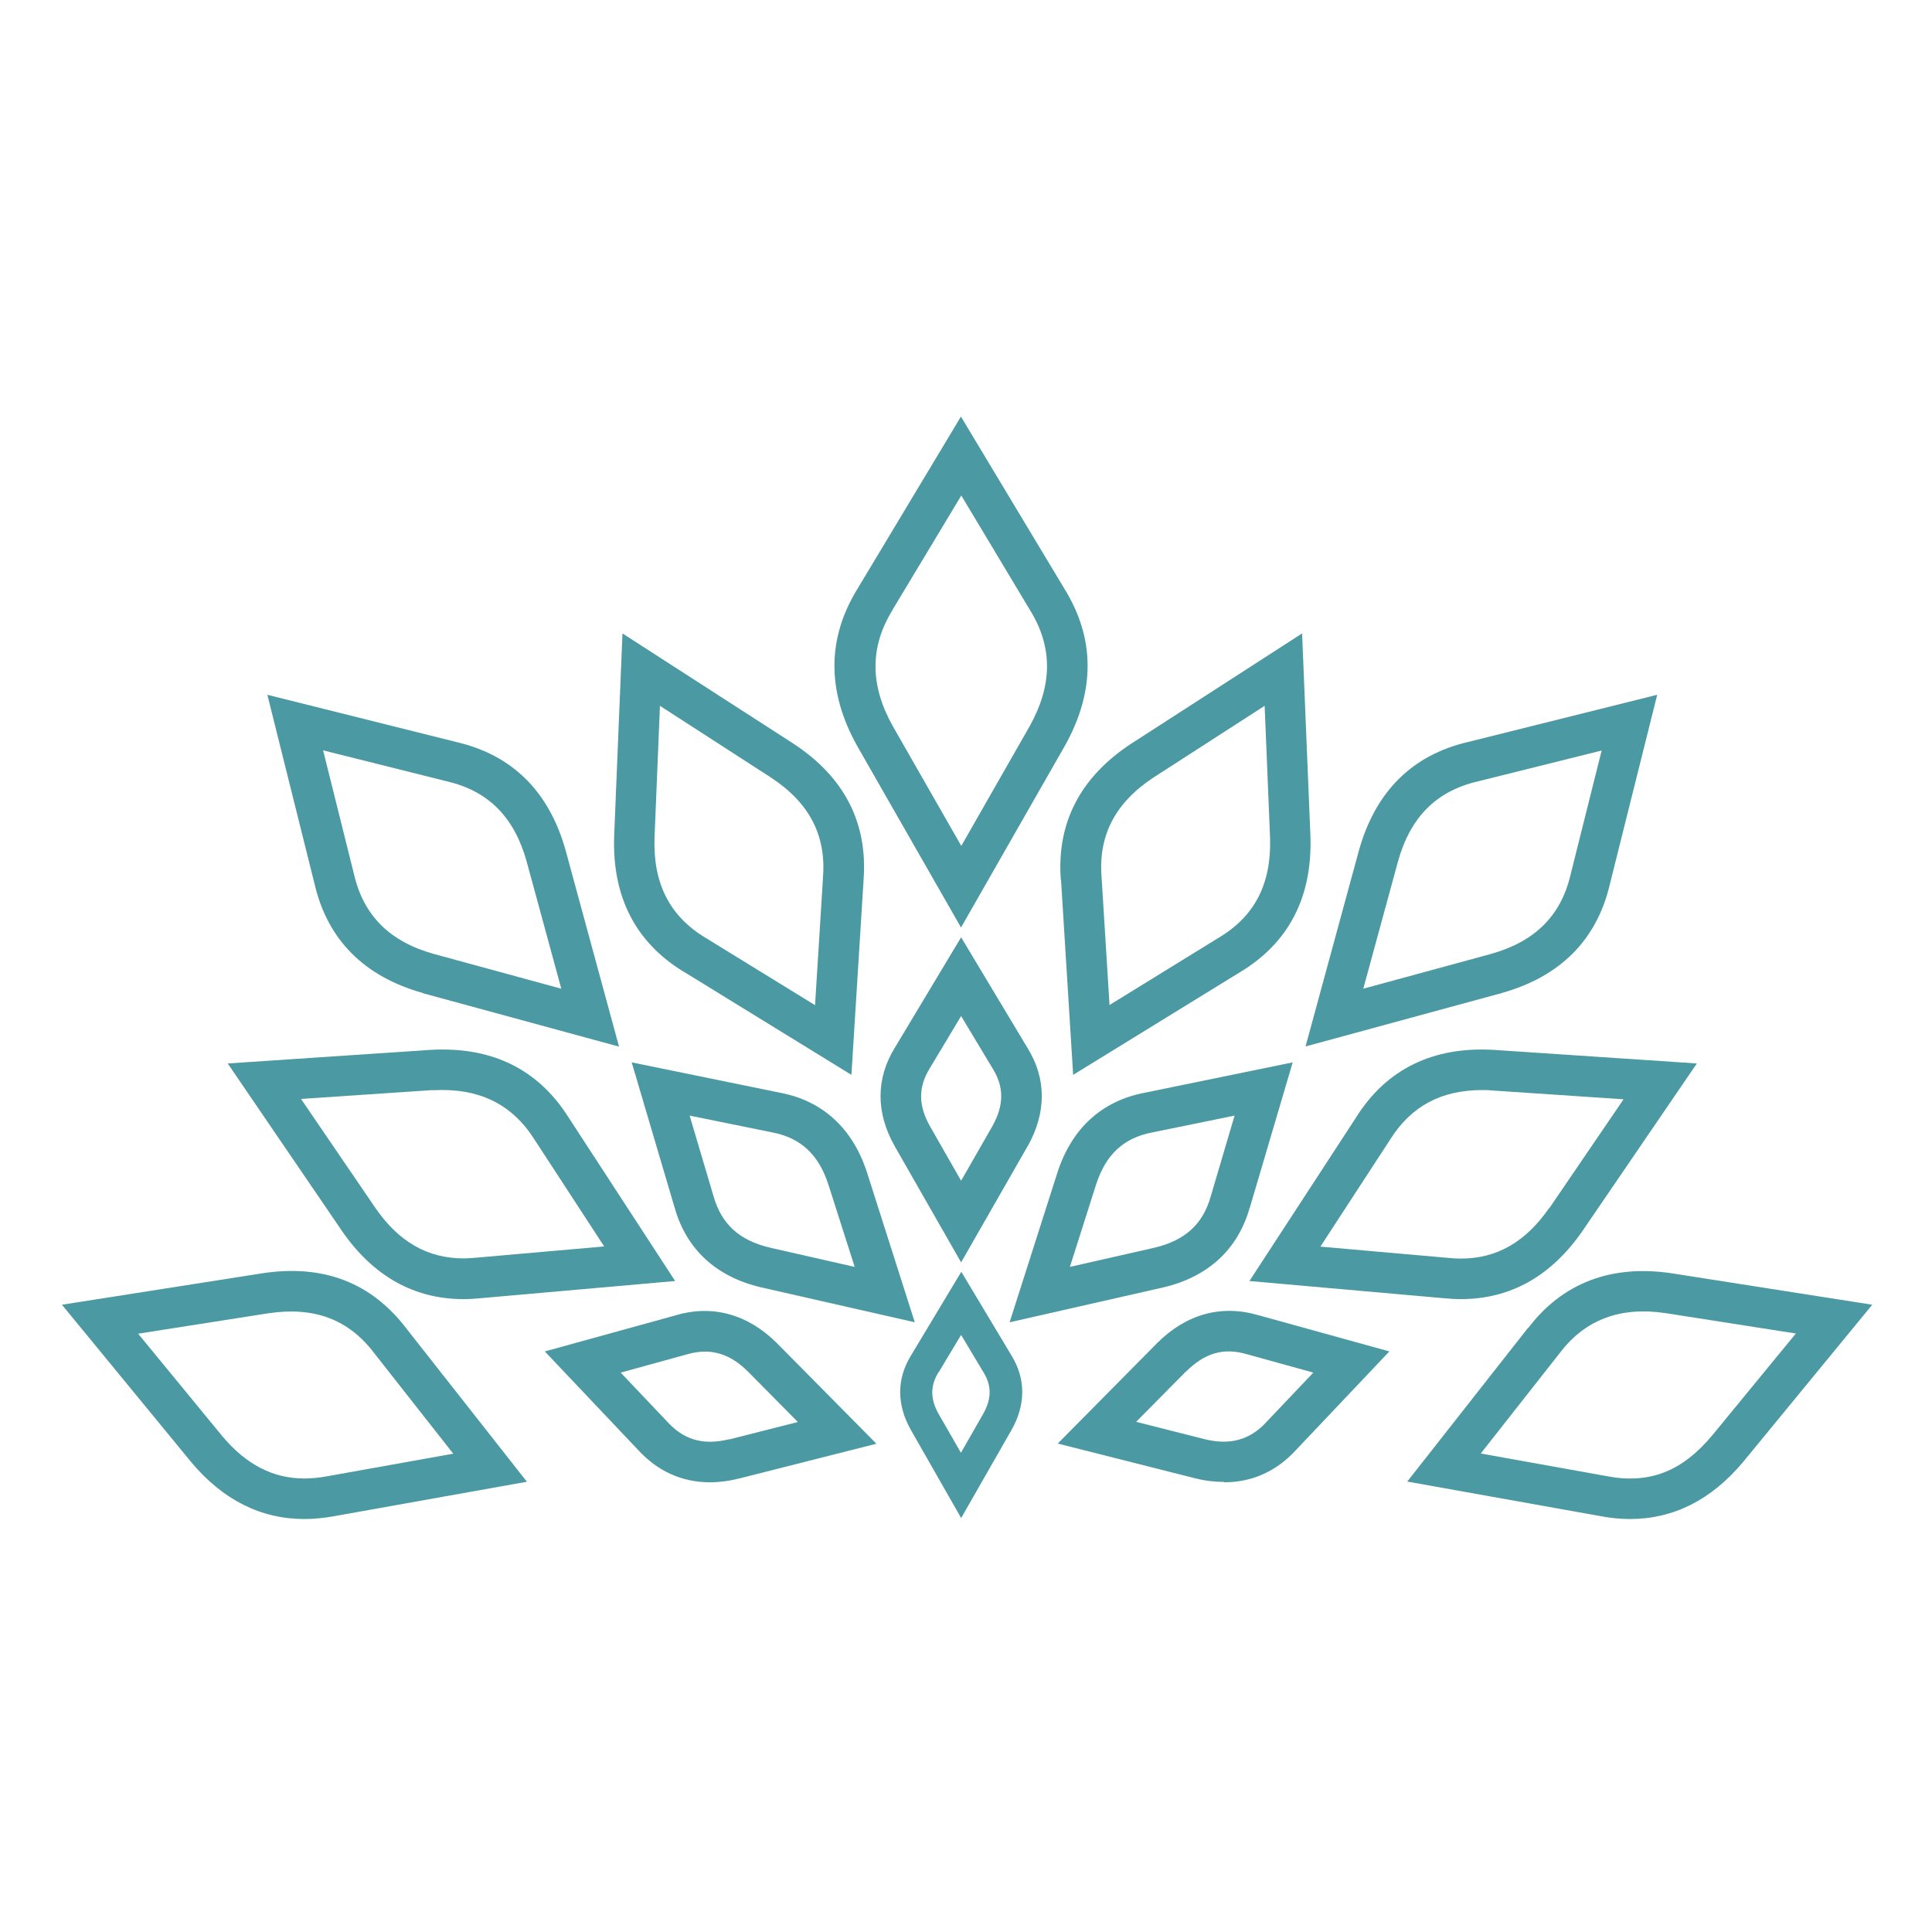
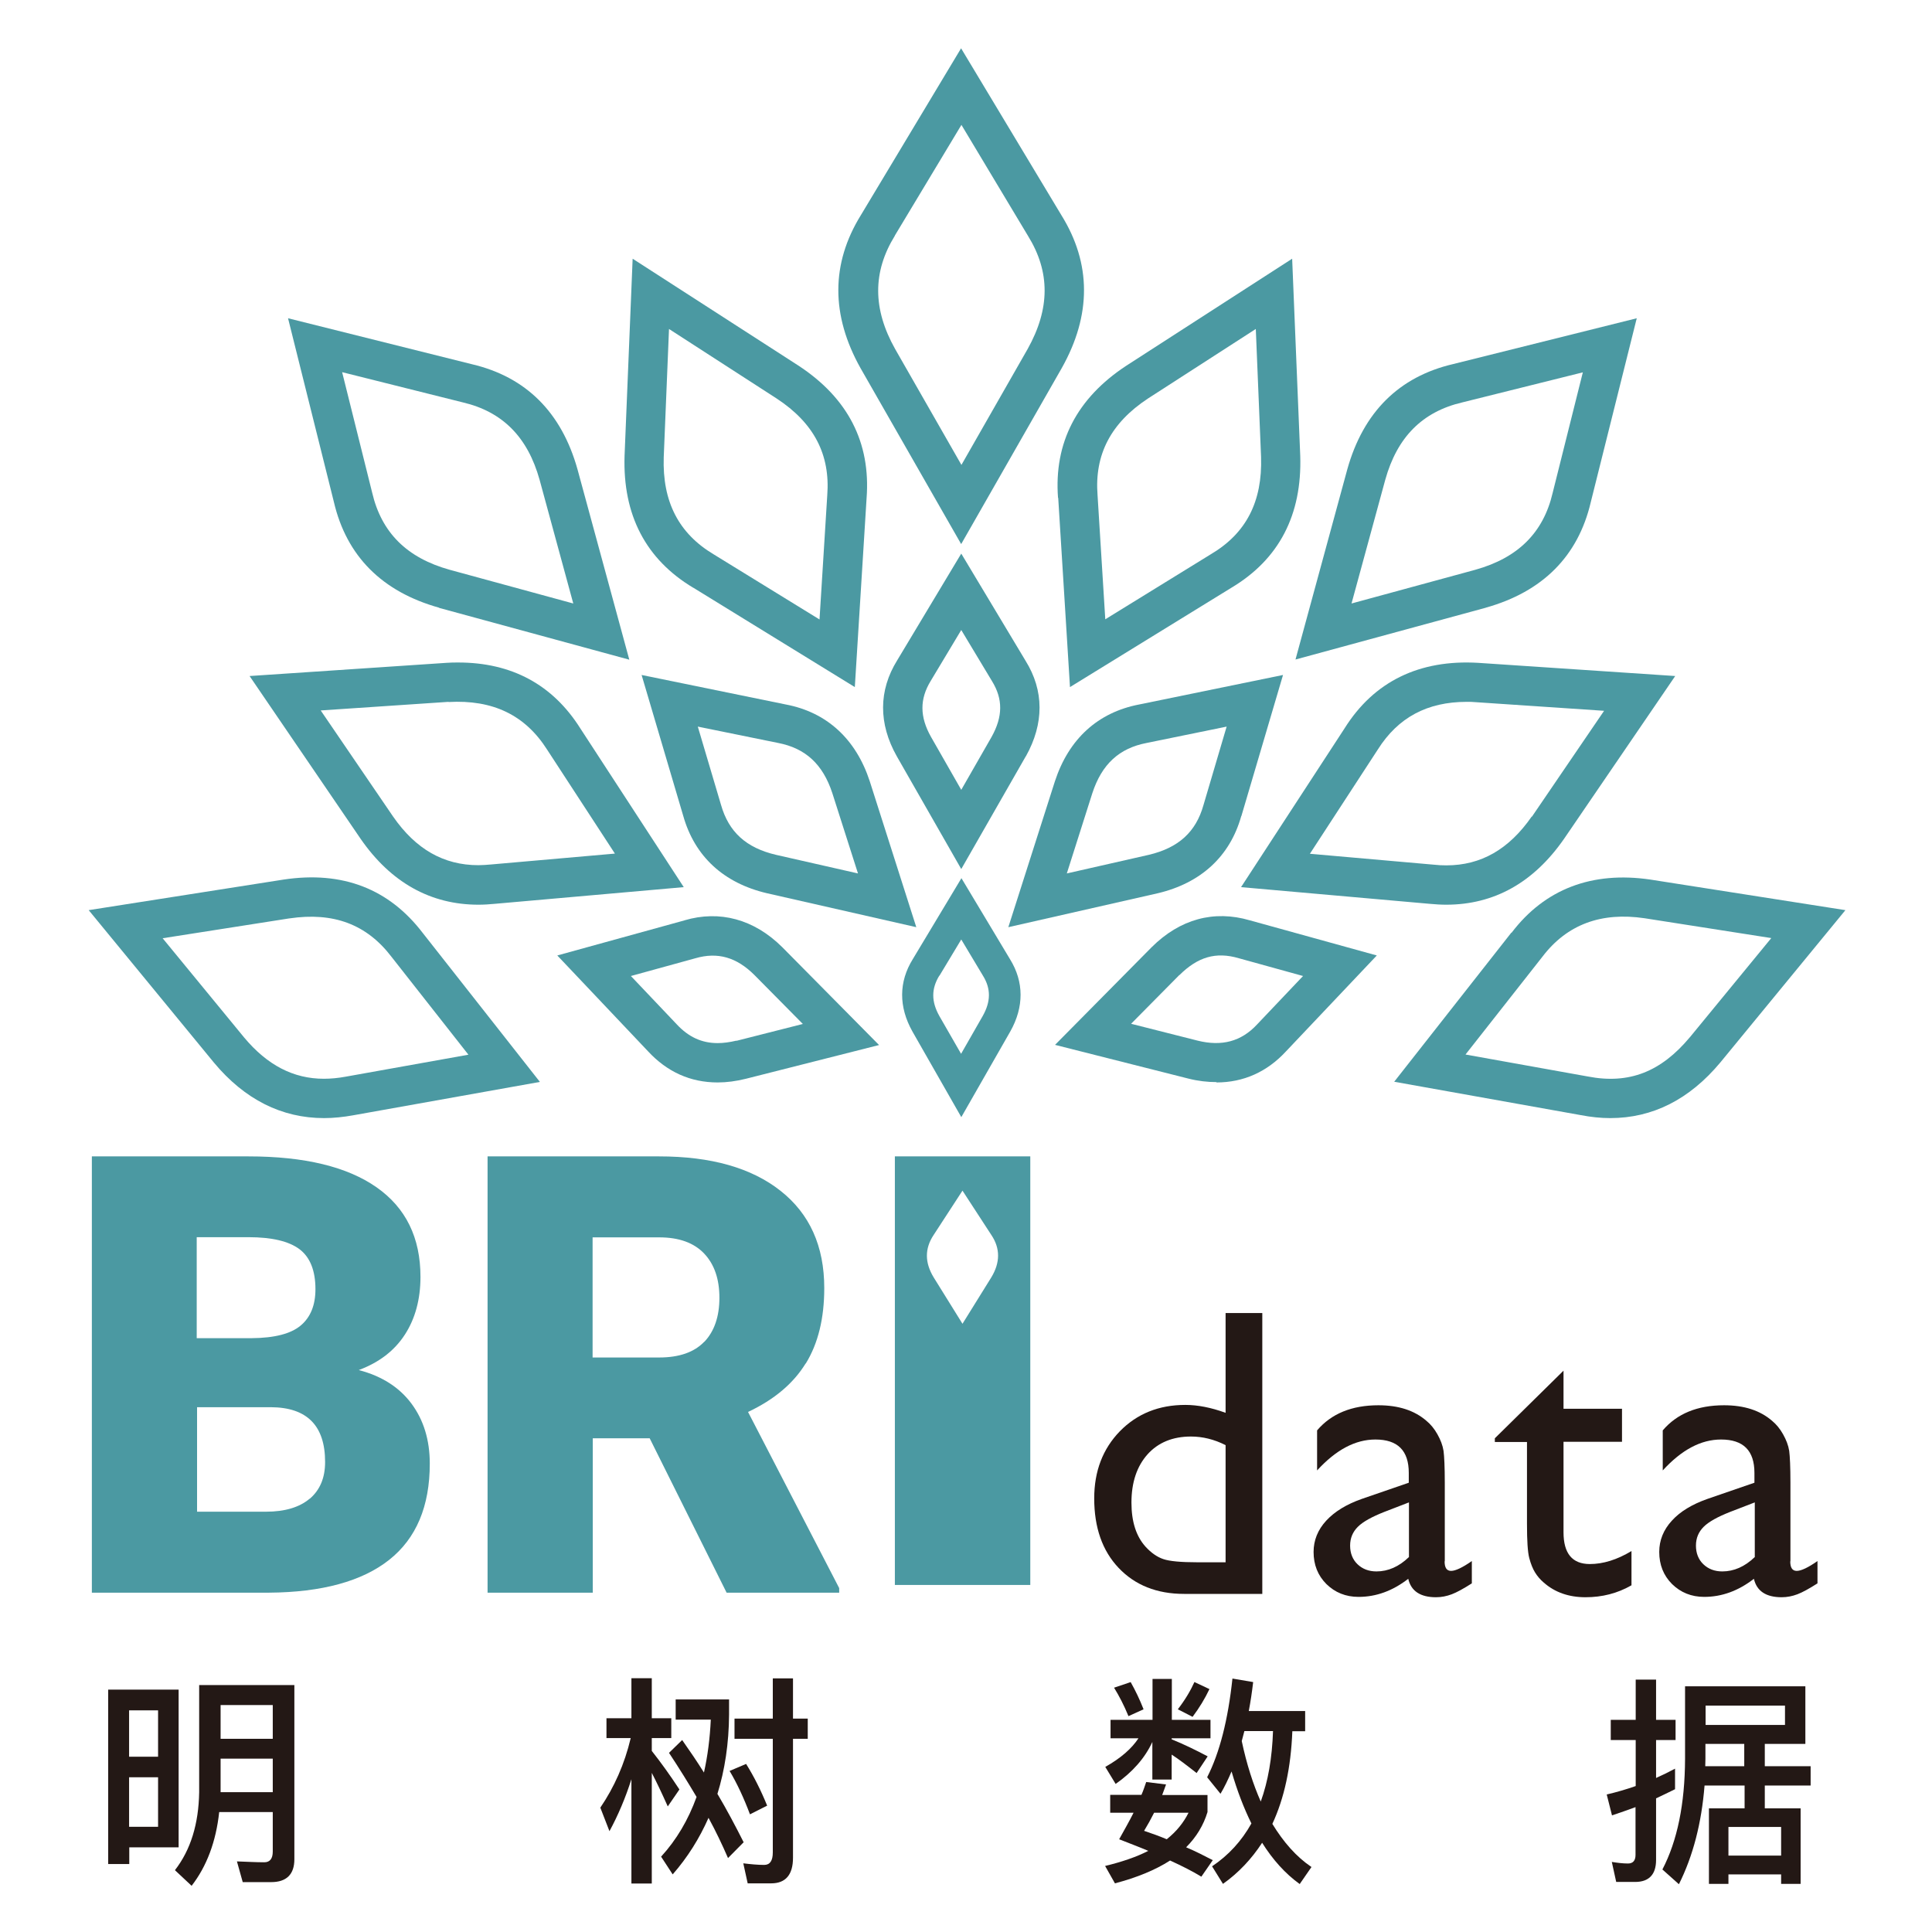
- <svg xmlns="http://www.w3.org/2000/svg" viewBox="0 0 106 106">
-   <svg x="3.00" y="22.36" width="100.0" height="61.27" viewBox="40.3 34.9 100.7 61.7">
-     <defs>
-       <style>
+ <svg xmlns="http://www.w3.org/2000/svg" id="_图层_1" data-name="图层 1" viewBox="35.65 32.65 110 110">
+   <defs>
+     <style>
      .cls-1 {
        fill: #4b99a2;
      }

      .cls-1, .cls-2 {
        stroke-width: 0px;
      }

      .cls-2 {
        fill: #231815;
      }
    </style>
-     </defs>
-     <path class="cls-1" d="M90.38,96.26l2.79-4.88c.79-1.4.78-2.83-.01-4.11l-2.77-4.62-2.77,4.61c-.8,1.29-.81,2.71-.02,4.12l2.78,4.87ZM89.14,88.2l1.24-2.06,1.24,2.07c.45.73.45,1.46-.02,2.29l-1.23,2.15-1.23-2.14c-.47-.83-.47-1.56-.01-2.31Z" />
-     <path class="cls-1" d="M94.06,75.71c1.04-1.86,1.04-3.74-.02-5.44l-3.66-6.1-3.65,6.08c-1.06,1.71-1.07,3.6-.02,5.46l3.67,6.42,3.68-6.43ZM88.64,71.42l1.74-2.9,1.75,2.91c.63,1.02.62,2.02-.02,3.17l-1.73,3.02-1.72-3.01c-.65-1.15-.65-2.16-.02-3.19Z" />
-     <path class="cls-1" d="M90.38,63.62l5.72-10.01c1.7-3.02,1.69-5.96-.02-8.71l-5.71-9.5-5.7,9.49c-1.71,2.76-1.72,5.7-.02,8.73l5.72,10ZM86.6,46.06l3.79-6.3,3.79,6.32c1.27,2.05,1.26,4.15-.02,6.44l-3.77,6.6-3.77-6.59c-1.29-2.29-1.29-4.4-.02-6.46Z" />
-     <path class="cls-1" d="M74.63,85.05l-7.25,2,5.16,5.45c1.09,1.18,2.42,1.78,3.97,1.78h0c.51,0,1.05-.07,1.61-.21l7.58-1.92-5.51-5.57c-1.61-1.6-3.57-2.12-5.57-1.53ZM77.58,91.9c-.38.09-.74.14-1.07.14h0c-.91,0-1.66-.35-2.33-1.07l-2.61-2.75,3.67-1.01c1.27-.37,2.35-.06,3.37.96l2.75,2.78-3.78.96Z" />
-     <path class="cls-1" d="M54.1,96.31h0c.54,0,1.11-.06,1.66-.16l10.63-1.9-6.67-8.48c-1.91-2.5-4.55-3.55-7.93-3.04l-11.09,1.74,7.13,8.68c1.75,2.1,3.86,3.16,6.27,3.16ZM52.13,84.94c2.5-.37,4.4.33,5.82,2.2l4.37,5.56-6.98,1.25c-.43.08-.85.12-1.25.12-1.73,0-3.22-.77-4.54-2.35l-4.64-5.65,7.21-1.13Z" />
-     <path class="cls-1" d="M104.91,94.28c1.54,0,2.88-.6,3.96-1.77l5.17-5.46-7.23-2c-2.05-.6-3.98-.07-5.59,1.53l-5.5,5.56,7.59,1.92c.55.14,1.09.2,1.6.2ZM102.8,88.17c1.04-1.03,2.07-1.35,3.39-.96l3.65,1.01-2.62,2.76c-.9.97-2.01,1.26-3.38.92l-3.79-.96,2.74-2.77Z" />
-     <path class="cls-1" d="M121.7,85.75l-6.67,8.49,10.62,1.9c.57.11,1.13.17,1.68.17,2.41,0,4.51-1.06,6.27-3.17l7.12-8.67-11.1-1.74c-3.33-.49-6.02.54-7.91,3.03ZM131.86,91.71c-1.63,1.95-3.44,2.69-5.81,2.23l-6.96-1.25,4.38-5.57c1.41-1.85,3.36-2.55,5.81-2.19l7.22,1.13-4.63,5.64Z" />
-     <path class="cls-1" d="M62.89,84.16h0c.31,0,.62-.02.93-.05l10.76-.95-5.89-9.04c-1.57-2.49-3.91-3.75-6.95-3.75-.22,0-.44,0-.68.02l-11.2.75,6.33,9.28c1.72,2.48,3.98,3.74,6.7,3.74ZM61.19,72.62c2.51-.14,4.35.73,5.61,2.71l3.86,5.92-7.06.62c-.24.02-.48.04-.71.04h0c-1.98,0-3.57-.91-4.86-2.77l-4.12-6.04,7.28-.49Z" />
-     <path class="cls-1" d="M75.12,66.11l9.2,5.66.67-10.76c.24-3.16-1.06-5.7-3.89-7.55l-9.43-6.08-.46,11.22c-.11,3.37,1.21,5.9,3.92,7.52ZM73.74,51.38l6.13,3.96c2.12,1.39,3.06,3.19,2.88,5.52l-.44,7.06-6.03-3.71c-1.99-1.19-2.92-3-2.84-5.52l.3-7.3Z" />
-     <path class="cls-1" d="M60.65,67.26l10.83,2.95-2.95-10.84c-.91-3.25-2.94-5.26-6-5.98l-10.48-2.62,2.61,10.46c.72,3.08,2.74,5.11,5.99,6.02ZM62,55.56c2.26.53,3.69,1.97,4.37,4.4l1.92,7.05-7.04-1.92c-2.44-.68-3.88-2.12-4.41-4.39l-1.71-6.86,6.87,1.72Z" />
-     <path class="cls-1" d="M80.39,72.76l-8.21-1.68,2.37,8.02c.65,2.3,2.29,3.83,4.78,4.41l8.49,1.93-2.65-8.31c-.79-2.41-2.45-3.93-4.78-4.37ZM79.83,81.32c-1.7-.4-2.69-1.3-3.13-2.85l-1.32-4.45,4.57.93c1.56.3,2.55,1.21,3.09,2.86l1.46,4.57-4.67-1.06Z" />
-     <path class="cls-1" d="M112.21,74.11l-5.9,9.05,10.74.95c.32.03.64.05.94.05,2.73,0,4.98-1.26,6.71-3.75l6.33-9.27-11.21-.75c-3.36-.2-5.94,1.06-7.61,3.72ZM122.86,79.14c-1.3,1.87-2.89,2.78-4.86,2.78-.23,0-.47-.01-.73-.04l-7.04-.62,3.87-5.94c1.15-1.82,2.81-2.71,5.06-2.71.18,0,.36,0,.53.02l7.29.49-4.11,6.03Z" />
-     <path class="cls-1" d="M95.9,60.99l.67,10.78,9.18-5.65c2.72-1.62,4.04-4.15,3.93-7.53l-.46-11.21-9.44,6.09c-2.82,1.85-4.13,4.39-3.89,7.53ZM101.01,55.34l6.14-3.96.3,7.29c.08,2.53-.84,4.34-2.85,5.53l-6.02,3.71-.44-7.07c-.18-2.31.76-4.11,2.87-5.5Z" />
-     <path class="cls-1" d="M120.24,67.25c3.25-.91,5.26-2.94,5.98-6l2.62-10.48-10.46,2.61c-3.08.72-5.11,2.74-6.02,5.99l-2.95,10.83,10.84-2.95ZM114.52,59.97c.68-2.44,2.12-3.88,4.39-4.41l6.86-1.71-1.72,6.87c-.53,2.26-1.97,3.69-4.4,4.37l-7.05,1.92,1.92-7.04Z" />
-     <path class="cls-1" d="M106.33,79.11l2.37-8.03-8.19,1.68c-2.35.45-4.01,1.96-4.8,4.38l-2.65,8.3,8.5-1.93c2.47-.58,4.12-2.11,4.76-4.39ZM96.39,82.38l1.45-4.56c.54-1.66,1.53-2.57,3.1-2.87l4.55-.93-1.32,4.47c-.43,1.53-1.42,2.43-3.11,2.83l-4.67,1.06Z" />
-     <path class="cls-1" d="M56.09,110.65c1.15-.43,2.02-1.1,2.61-2.01.59-.91.89-2.01.89-3.29,0-2.23-.83-3.93-2.5-5.1-1.67-1.17-4.1-1.76-7.29-1.76h-8.92v24.84h10.08c3.02-.02,5.31-.65,6.85-1.87,1.54-1.22,2.31-3.05,2.31-5.48,0-1.34-.35-2.48-1.04-3.41-.69-.93-1.69-1.57-2.99-1.91ZM46.86,103.09h2.93c1.34,0,2.31.23,2.92.69.6.46.9,1.22.9,2.27,0,.91-.28,1.6-.84,2.07-.56.47-1.49.71-2.8.72h-3.12v-5.75ZM53.28,117.98c-.58.49-1.41.74-2.49.74h-3.92v-5.95h4.2c2.06.01,3.09,1.05,3.09,3.12,0,.9-.29,1.59-.87,2.09Z" />
-     <path class="cls-1" d="M81.53,110.28c.7-1.14,1.05-2.57,1.05-4.29,0-2.39-.83-4.23-2.49-5.54-1.66-1.31-3.96-1.96-6.91-1.96h-9.77v24.84h5.99v-8.79h3.24l4.38,8.79h6.41v-.26l-5.19-10.03c1.49-.7,2.58-1.62,3.28-2.76ZM75.75,109.04c-.57.6-1.43.9-2.57.9h-3.79v-6.84h3.79c1.13,0,1.98.31,2.56.92.58.61.87,1.45.87,2.52s-.29,1.91-.86,2.51Z" />
+   </defs>
+   <path class="cls-1" d="M90.38,96.26l2.79-4.88c.79-1.4.78-2.83-.01-4.11l-2.77-4.62-2.77,4.61c-.8,1.29-.81,2.71-.02,4.12l2.78,4.87ZM89.14,88.2l1.24-2.06,1.24,2.07c.45.73.45,1.46-.02,2.29l-1.23,2.15-1.23-2.14c-.47-.83-.47-1.56-.01-2.31Z" />
+   <path class="cls-1" d="M94.06,75.71c1.04-1.86,1.04-3.74-.02-5.44l-3.66-6.1-3.65,6.08c-1.06,1.71-1.07,3.6-.02,5.46l3.67,6.42,3.68-6.43ZM88.64,71.42l1.74-2.9,1.75,2.91c.63,1.02.62,2.02-.02,3.17l-1.73,3.02-1.72-3.01c-.65-1.15-.65-2.16-.02-3.19Z" />
+   <path class="cls-1" d="M90.38,63.62l5.72-10.01c1.7-3.02,1.69-5.96-.02-8.71l-5.71-9.5-5.7,9.49c-1.71,2.76-1.72,5.7-.02,8.73l5.72,10ZM86.6,46.06l3.79-6.3,3.79,6.32c1.27,2.05,1.26,4.15-.02,6.44l-3.77,6.6-3.77-6.59c-1.29-2.29-1.29-4.4-.02-6.46Z" />
+   <path class="cls-1" d="M74.63,85.05l-7.25,2,5.16,5.45c1.09,1.18,2.42,1.78,3.97,1.78h0c.51,0,1.05-.07,1.61-.21l7.58-1.92-5.51-5.57c-1.61-1.6-3.57-2.12-5.57-1.53ZM77.58,91.9c-.38.09-.74.14-1.07.14h0c-.91,0-1.66-.35-2.33-1.07l-2.61-2.75,3.67-1.01c1.27-.37,2.35-.06,3.37.96l2.75,2.78-3.78.96Z" />
+   <path class="cls-1" d="M54.1,96.31h0c.54,0,1.11-.06,1.66-.16l10.63-1.9-6.67-8.48c-1.91-2.5-4.55-3.55-7.93-3.04l-11.09,1.74,7.13,8.68c1.75,2.1,3.86,3.16,6.27,3.16ZM52.13,84.94c2.5-.37,4.4.33,5.82,2.2l4.37,5.56-6.98,1.25c-.43.08-.85.12-1.25.12-1.73,0-3.22-.77-4.54-2.35l-4.64-5.65,7.21-1.13Z" />
+   <path class="cls-1" d="M104.91,94.28c1.54,0,2.88-.6,3.96-1.77l5.17-5.46-7.23-2c-2.05-.6-3.98-.07-5.59,1.53l-5.5,5.56,7.59,1.92c.55.14,1.09.2,1.6.2ZM102.8,88.17c1.04-1.03,2.07-1.35,3.39-.96l3.65,1.01-2.62,2.76c-.9.97-2.01,1.26-3.38.92l-3.79-.96,2.74-2.77Z" />
+   <path class="cls-1" d="M121.7,85.75l-6.67,8.49,10.62,1.9c.57.11,1.13.17,1.68.17,2.41,0,4.51-1.06,6.27-3.17l7.12-8.67-11.1-1.74c-3.33-.49-6.02.54-7.91,3.03ZM131.86,91.71c-1.63,1.95-3.44,2.69-5.81,2.23l-6.96-1.25,4.38-5.57c1.41-1.85,3.36-2.55,5.81-2.19l7.22,1.13-4.63,5.64Z" />
+   <path class="cls-1" d="M62.89,84.16h0c.31,0,.62-.02.93-.05l10.76-.95-5.89-9.04c-1.57-2.49-3.91-3.75-6.95-3.75-.22,0-.44,0-.68.02l-11.2.75,6.33,9.28c1.72,2.48,3.98,3.74,6.7,3.74ZM61.19,72.62c2.51-.14,4.35.73,5.61,2.71l3.86,5.92-7.06.62c-.24.02-.48.04-.71.04h0c-1.98,0-3.57-.91-4.86-2.77l-4.12-6.04,7.28-.49Z" />
+   <path class="cls-1" d="M75.12,66.11l9.2,5.66.67-10.76c.24-3.16-1.06-5.7-3.89-7.55l-9.43-6.08-.46,11.22c-.11,3.37,1.21,5.9,3.92,7.52ZM73.74,51.38l6.13,3.96c2.12,1.39,3.06,3.19,2.88,5.52l-.44,7.06-6.03-3.71c-1.99-1.19-2.92-3-2.84-5.52l.3-7.3Z" />
+   <path class="cls-1" d="M60.65,67.26l10.83,2.95-2.95-10.84c-.91-3.25-2.94-5.26-6-5.98l-10.48-2.62,2.61,10.46c.72,3.08,2.74,5.11,5.99,6.02ZM62,55.56c2.26.53,3.69,1.97,4.37,4.4l1.92,7.05-7.04-1.92c-2.44-.68-3.88-2.12-4.41-4.39l-1.71-6.86,6.87,1.72Z" />
+   <path class="cls-1" d="M80.39,72.76l-8.21-1.68,2.37,8.02c.65,2.3,2.29,3.83,4.78,4.41l8.49,1.93-2.65-8.31c-.79-2.41-2.45-3.93-4.78-4.37ZM79.83,81.32c-1.7-.4-2.69-1.3-3.13-2.85l-1.32-4.45,4.57.93c1.56.3,2.55,1.21,3.09,2.86l1.46,4.57-4.67-1.06Z" />
+   <path class="cls-1" d="M112.21,74.11l-5.9,9.05,10.74.95c.32.03.64.05.94.05,2.73,0,4.98-1.26,6.71-3.75l6.33-9.27-11.21-.75c-3.36-.2-5.94,1.06-7.61,3.72ZM122.86,79.14c-1.3,1.87-2.89,2.78-4.86,2.78-.23,0-.47-.01-.73-.04l-7.04-.62,3.87-5.94c1.15-1.82,2.81-2.71,5.06-2.71.18,0,.36,0,.53.02l7.29.49-4.11,6.03Z" />
+   <path class="cls-1" d="M95.9,60.99l.67,10.78,9.18-5.65c2.72-1.62,4.04-4.15,3.93-7.53l-.46-11.21-9.44,6.09c-2.82,1.85-4.13,4.39-3.89,7.53ZM101.01,55.34l6.14-3.96.3,7.29c.08,2.53-.84,4.34-2.85,5.53l-6.02,3.71-.44-7.07c-.18-2.31.76-4.11,2.87-5.5Z" />
+   <path class="cls-1" d="M120.24,67.25c3.25-.91,5.26-2.94,5.98-6l2.62-10.48-10.46,2.61c-3.08.72-5.11,2.74-6.02,5.99l-2.95,10.83,10.84-2.95ZM114.52,59.97c.68-2.44,2.12-3.88,4.39-4.41l6.86-1.71-1.72,6.87c-.53,2.26-1.97,3.69-4.4,4.37l-7.05,1.92,1.92-7.04Z" />
+   <path class="cls-1" d="M106.33,79.11l2.37-8.03-8.19,1.68c-2.35.45-4.01,1.96-4.8,4.38l-2.65,8.3,8.5-1.93c2.47-.58,4.12-2.11,4.76-4.39ZM96.39,82.38l1.45-4.56c.54-1.66,1.53-2.57,3.1-2.87l4.55-.93-1.32,4.47c-.43,1.53-1.42,2.43-3.11,2.83l-4.67,1.06Z" />
+   <path class="cls-1" d="M56.09,110.65c1.15-.43,2.02-1.1,2.61-2.01.59-.91.89-2.01.89-3.29,0-2.23-.83-3.93-2.5-5.1-1.67-1.17-4.1-1.76-7.29-1.76h-8.92v24.84h10.08c3.02-.02,5.31-.65,6.85-1.87,1.54-1.22,2.31-3.05,2.31-5.48,0-1.34-.35-2.48-1.04-3.41-.69-.93-1.69-1.57-2.99-1.91ZM46.86,103.09h2.93c1.34,0,2.31.23,2.92.69.6.46.9,1.22.9,2.27,0,.91-.28,1.6-.84,2.07-.56.47-1.49.71-2.8.72h-3.12v-5.75ZM53.28,117.98c-.58.49-1.41.74-2.49.74h-3.92v-5.95h4.2c2.06.01,3.09,1.05,3.09,3.12,0,.9-.29,1.59-.87,2.09Z" />
+   <path class="cls-1" d="M81.53,110.28c.7-1.14,1.05-2.57,1.05-4.29,0-2.39-.83-4.23-2.49-5.54-1.66-1.31-3.96-1.96-6.91-1.96h-9.77v24.84h5.99v-8.79h3.24l4.38,8.79h6.41v-.26l-5.19-10.03c1.49-.7,2.58-1.62,3.28-2.76ZM75.75,109.04c-.57.6-1.43.9-2.57.9h-3.79v-6.84h3.79c1.13,0,1.98.31,2.56.92.58.61.87,1.45.87,2.52s-.29,1.91-.86,2.51Z" />
+   <g>
    <g>
-       <g>
-         <path class="cls-2" d="M80.8,128.21h-1.15v2.29h-2.18v1.15h2.18v6.47c0,.47-.16.71-.49.71-.38,0-.77-.04-1.19-.09l.25,1.14h1.34c.82,0,1.24-.49,1.24-1.46v-6.77h.84v-1.15h-.84v-2.29Z" />
-         <path class="cls-2" d="M74.33,134.53c-.53-.81-1.05-1.53-1.57-2.19v-.73h1.11v-1.13h-1.11v-2.28h-1.16v2.28h-1.42v1.13h1.38c-.35,1.48-.94,2.8-1.73,3.96l.52,1.34c.49-.9.91-1.89,1.25-2.96v5.94h1.16v-6.3c.27.52.57,1.15.91,1.91l.66-.96Z" />
-         <path class="cls-2" d="M79.33,135.46c-.35-.86-.75-1.66-1.2-2.38l-.94.4c.43.72.81,1.54,1.16,2.47l.97-.49Z" />
-       </g>
-       <g>
-         <path class="cls-2" d="M46.99,134.69c-.03,1.8-.48,3.28-1.38,4.44l.95.89c.86-1.11,1.39-2.52,1.57-4.2h3.05v2.25c0,.4-.16.61-.48.61-.48,0-1-.03-1.56-.05l.33,1.18h1.62c.87,0,1.32-.44,1.32-1.3v-9.92h-5.42v6.11ZM48.21,129.73h2.97v1.92h-2.97v-1.92ZM48.21,132.78h2.97v1.91h-2.97v-1.91Z" />
-         <path class="cls-2" d="M45.82,128.85h-4.01v9.93h1.2v-.95h2.81v-8.99ZM44.65,136.66h-1.65v-2.82h1.65v2.82ZM44.65,132.67h-1.65v-2.64h1.65v2.64Z" />
-         <path class="cls-2" d="M76.49,134.81c.43-1.38.66-2.9.67-4.54v-.86h-3.04v1.15h2c-.05,1.06-.18,2.08-.39,3.01-.39-.62-.81-1.24-1.24-1.85l-.75.73c.57.86,1.09,1.7,1.57,2.51-.47,1.3-1.14,2.44-2.02,3.4l.66,1.01c.84-.96,1.52-2.04,2.04-3.22.42.77.78,1.53,1.11,2.29l.89-.9c-.46-.91-.95-1.84-1.49-2.75Z" />
-         <path class="cls-2" d="M103.18,137.83c.58-.58.99-1.25,1.22-2.01v-.97h-2.58c.08-.2.14-.39.22-.6l-1.13-.14c-.08.23-.16.48-.27.73h-1.78v1.02h1.33c-.24.48-.52.97-.82,1.51.58.23,1.14.44,1.66.66-.68.35-1.51.63-2.46.86l.56.99c1.25-.33,2.3-.76,3.14-1.3.7.32,1.29.62,1.78.92l.65-.94c-.48-.25-.99-.51-1.51-.73ZM102.08,137.37c-.42-.18-.85-.33-1.29-.48.2-.33.39-.67.57-1.03h1.96c-.28.56-.68,1.06-1.24,1.51Z" />
-         <path class="cls-2" d="M104.57,131.62v-1.05h-2.2v-2.33h-1.1v2.33h-2.39v1.05h1.59c-.38.58-1,1.13-1.89,1.63l.59.97c.97-.68,1.67-1.48,2.09-2.39v2.14h1.1v-1.42c.39.25.86.61,1.42,1.05l.63-.95c-.7-.37-1.38-.7-2.05-.97v-.06h2.2Z" />
-         <path class="cls-2" d="M108.09,136.5c.68-1.46,1.06-3.21,1.14-5.28h.73v-1.15h-3.21c.1-.52.18-1.06.25-1.65l-1.18-.2c-.25,2.35-.73,4.23-1.44,5.62l.76.94c.23-.38.43-.81.63-1.27.32,1.1.7,2.09,1.13,2.96-.56,1-1.3,1.81-2.24,2.44l.62,1c.89-.63,1.63-1.42,2.23-2.34.61.97,1.32,1.76,2.14,2.35l.67-.97c-.86-.58-1.59-1.41-2.23-2.46ZM107.44,135.24c-.44-.99-.81-2.14-1.09-3.46.05-.18.1-.37.15-.57h1.63c-.05,1.52-.28,2.86-.7,4.02Z" />
-         <path class="cls-2" d="M103.66,128.41c-.23.51-.54,1.03-.95,1.56l.84.43c.39-.52.71-1.05.96-1.58l-.85-.4Z" />
-         <path class="cls-2" d="M100.03,128.42l-.95.32c.29.47.57,1.01.82,1.62l.86-.39c-.22-.56-.46-1.06-.73-1.54Z" />
-         <path class="cls-2" d="M136.14,131.94h2.3v-3.28h-6.85v4.13c-.01,2.57-.44,4.67-1.29,6.3l.94.84c.81-1.62,1.29-3.49,1.46-5.62h2.28v1.3h-2.03v4.3h1.11v-.54h3v.54h1.11v-4.3h-2.04v-1.3h2.61v-1.1h-2.61v-1.27ZM132.74,133.21c0-.14.01-.28.01-.42v-.85h2.21v1.27h-2.23ZM137.06,136.67v1.63h-3v-1.63h3ZM132.76,130.86v-1.1h4.52v1.1h-4.52Z" />
-         <path class="cls-2" d="M131.02,133.35c-.35.19-.72.37-1.08.53v-2.16h1.11v-1.15h-1.11v-2.29h-1.16v2.29h-1.42v1.15h1.42v2.62c-.54.19-1.09.35-1.65.48l.3,1.19c.44-.15.89-.3,1.34-.47v2.72c0,.33-.15.49-.43.49-.3,0-.61-.04-.92-.09l.25,1.14h1.08c.78,0,1.19-.42,1.19-1.25v-3.51c.35-.16.71-.34,1.08-.52v-1.18Z" />
-         <path class="cls-2" d="M103.07,123.4h4.45v-15.99h-2.09v5.68c-.82-.3-1.59-.45-2.29-.45-1.51,0-2.75.5-3.73,1.5-.97,1-1.46,2.27-1.46,3.82,0,1.66.46,2.98,1.39,3.96.93.98,2.17,1.48,3.73,1.48ZM100.98,115.46c.61-.68,1.44-1.02,2.48-1.02.66,0,1.32.16,1.97.49v6.67h-1.61c-.93,0-1.58-.06-1.93-.18-.36-.12-.7-.36-1.02-.71-.53-.59-.8-1.42-.8-2.51,0-1.15.31-2.07.92-2.75Z" />
-         <path class="cls-2" d="M117.91,121.54v-4.48c0-.89-.03-1.49-.07-1.8-.05-.32-.17-.63-.35-.95-.18-.32-.39-.57-.62-.76-.69-.6-1.6-.89-2.74-.89-1.52,0-2.68.48-3.49,1.43v2.28c1.08-1.18,2.18-1.76,3.32-1.76,1.27,0,1.9.63,1.9,1.9v.56l-2.67.92c-.88.31-1.55.72-2.03,1.24-.48.52-.72,1.12-.72,1.78,0,.73.24,1.34.73,1.83.49.48,1.1.73,1.83.73,1,0,1.94-.34,2.83-1.03.16.7.69,1.05,1.58,1.05.31,0,.61-.06.9-.17.29-.11.67-.32,1.14-.62v-1.27c-.53.37-.93.56-1.18.56s-.37-.18-.37-.54ZM115.86,121.31c-.56.54-1.18.81-1.84.81-.44,0-.8-.14-1.08-.41s-.42-.63-.42-1.06.15-.78.44-1.07c.29-.29.8-.57,1.51-.85l1.4-.54v3.12Z" />
-         <path class="cls-2" d="M128.54,120.96c-.83.5-1.62.74-2.37.74-1,0-1.5-.6-1.5-1.81v-5.15h3.33v-1.88h-3.33v-2.17l-3.91,3.85v.21h1.83v4.67c0,.95.04,1.6.13,1.94.09.34.2.61.33.82.13.21.29.4.49.57.63.56,1.43.84,2.38.84s1.82-.22,2.62-.68v-1.95Z" />
-         <path class="cls-2" d="M137.59,121.54v-4.48c0-.89-.03-1.49-.07-1.8-.05-.32-.17-.63-.35-.95-.18-.32-.39-.57-.62-.76-.69-.6-1.6-.89-2.74-.89-1.52,0-2.68.48-3.49,1.43v2.28c1.08-1.18,2.18-1.76,3.32-1.76,1.27,0,1.9.63,1.9,1.9v.56l-2.67.92c-.88.31-1.56.72-2.03,1.24-.48.52-.72,1.12-.72,1.78,0,.73.24,1.34.73,1.83.49.48,1.1.73,1.83.73,1,0,1.94-.34,2.83-1.03.16.7.69,1.05,1.58,1.05.31,0,.61-.06.9-.17.29-.11.67-.32,1.14-.62v-1.27c-.53.37-.93.56-1.18.56s-.37-.18-.37-.54ZM135.55,121.31c-.56.54-1.18.81-1.84.81-.44,0-.8-.14-1.08-.41-.28-.27-.42-.63-.42-1.06s.15-.78.44-1.07c.29-.29.8-.57,1.51-.85l1.4-.54v3.12Z" />
-       </g>
+       <path class="cls-2" d="M80.8,128.21h-1.15v2.29h-2.18v1.15h2.18v6.47c0,.47-.16.71-.49.71-.38,0-.77-.04-1.19-.09l.25,1.14h1.34c.82,0,1.24-.49,1.24-1.46v-6.77h.84v-1.15h-.84v-2.29Z" />
+       <path class="cls-2" d="M74.33,134.53c-.53-.81-1.05-1.53-1.57-2.19v-.73h1.11v-1.13h-1.11v-2.28h-1.16v2.28h-1.42v1.13h1.38c-.35,1.48-.94,2.8-1.73,3.96l.52,1.34c.49-.9.91-1.89,1.25-2.96v5.94h1.16v-6.3c.27.52.57,1.15.91,1.91l.66-.96Z" />
+       <path class="cls-2" d="M79.33,135.46c-.35-.86-.75-1.66-1.2-2.38l-.94.4c.43.72.81,1.54,1.16,2.47l.97-.49Z" />
    </g>
-     <path class="cls-1" d="M86.6,122.89h7.71v-24.4h-7.71v24.4ZM88.81,102.96l1.64-2.52,1.64,2.52c.52.77.51,1.58,0,2.42l-1.64,2.64-1.64-2.64c-.51-.84-.52-1.64,0-2.42Z" />
-   </svg>
+     <g>
+       <path class="cls-2" d="M46.99,134.69c-.03,1.8-.48,3.28-1.38,4.44l.95.89c.86-1.11,1.39-2.52,1.57-4.2h3.05v2.25c0,.4-.16.61-.48.61-.48,0-1-.03-1.56-.05l.33,1.18h1.62c.87,0,1.32-.44,1.32-1.3v-9.92h-5.42v6.11ZM48.21,129.73h2.97v1.92h-2.97v-1.92ZM48.21,132.78h2.97v1.91h-2.97v-1.91Z" />
+       <path class="cls-2" d="M45.82,128.85h-4.01v9.93h1.2v-.95h2.81v-8.99ZM44.65,136.66h-1.65v-2.82h1.65v2.82ZM44.65,132.67h-1.65v-2.64h1.65v2.64Z" />
+       <path class="cls-2" d="M76.49,134.81c.43-1.38.66-2.9.67-4.54v-.86h-3.04v1.15h2c-.05,1.06-.18,2.08-.39,3.01-.39-.62-.81-1.24-1.24-1.85l-.75.73c.57.86,1.09,1.7,1.57,2.51-.47,1.3-1.14,2.44-2.02,3.4l.66,1.01c.84-.96,1.52-2.04,2.04-3.22.42.77.78,1.53,1.11,2.29l.89-.9c-.46-.91-.95-1.84-1.49-2.75Z" />
+       <path class="cls-2" d="M103.18,137.83c.58-.58.99-1.25,1.22-2.01v-.97h-2.58c.08-.2.14-.39.22-.6l-1.13-.14c-.08.23-.16.48-.27.73h-1.78v1.02h1.33c-.24.48-.52.97-.82,1.51.58.23,1.14.44,1.66.66-.68.35-1.51.63-2.46.86l.56.99c1.25-.33,2.3-.76,3.14-1.3.7.32,1.29.62,1.78.92l.65-.94c-.48-.25-.99-.51-1.51-.73ZM102.08,137.37c-.42-.18-.85-.33-1.29-.48.2-.33.39-.67.57-1.03h1.96c-.28.56-.68,1.06-1.24,1.51Z" />
+       <path class="cls-2" d="M104.57,131.62v-1.05h-2.2v-2.33h-1.1v2.33h-2.39v1.05h1.59c-.38.58-1,1.13-1.89,1.63l.59.97c.97-.68,1.67-1.48,2.09-2.39v2.14h1.1v-1.42c.39.25.86.61,1.42,1.05l.63-.95c-.7-.37-1.38-.7-2.05-.97v-.06h2.2Z" />
+       <path class="cls-2" d="M108.09,136.5c.68-1.46,1.06-3.21,1.14-5.28h.73v-1.15h-3.21c.1-.52.18-1.06.25-1.65l-1.18-.2c-.25,2.35-.73,4.23-1.44,5.62l.76.94c.23-.38.43-.81.63-1.27.32,1.1.7,2.09,1.13,2.96-.56,1-1.3,1.81-2.24,2.44l.62,1c.89-.63,1.63-1.42,2.23-2.34.61.97,1.32,1.76,2.14,2.35l.67-.97c-.86-.58-1.59-1.41-2.23-2.46ZM107.44,135.24c-.44-.99-.81-2.14-1.09-3.46.05-.18.1-.37.15-.57h1.63c-.05,1.52-.28,2.86-.7,4.02Z" />
+       <path class="cls-2" d="M103.66,128.41c-.23.51-.54,1.03-.95,1.56l.84.43c.39-.52.71-1.05.96-1.58l-.85-.4Z" />
+       <path class="cls-2" d="M100.03,128.42l-.95.32c.29.47.57,1.01.82,1.62l.86-.39c-.22-.56-.46-1.06-.73-1.54Z" />
+       <path class="cls-2" d="M136.14,131.94h2.3v-3.28h-6.85v4.13c-.01,2.57-.44,4.67-1.29,6.3l.94.84c.81-1.62,1.29-3.49,1.46-5.62h2.28v1.3h-2.03v4.3h1.11v-.54h3v.54h1.11v-4.3h-2.04v-1.3h2.61v-1.1h-2.61v-1.27ZM132.74,133.21c0-.14.01-.28.01-.42v-.85h2.21v1.27h-2.23ZM137.06,136.67v1.63h-3v-1.63h3ZM132.76,130.86v-1.1h4.52v1.1h-4.52Z" />
+       <path class="cls-2" d="M131.02,133.35c-.35.19-.72.37-1.08.53v-2.16h1.11v-1.15h-1.11v-2.29h-1.16v2.29h-1.42v1.15h1.42v2.62c-.54.19-1.09.35-1.65.48l.3,1.19c.44-.15.89-.3,1.34-.47v2.72c0,.33-.15.49-.43.49-.3,0-.61-.04-.92-.09l.25,1.14h1.08c.78,0,1.19-.42,1.19-1.25v-3.51c.35-.16.71-.34,1.08-.52v-1.18Z" />
+       <path class="cls-2" d="M103.07,123.4h4.45v-15.99h-2.09v5.68c-.82-.3-1.59-.45-2.29-.45-1.51,0-2.75.5-3.73,1.5-.97,1-1.46,2.27-1.46,3.82,0,1.66.46,2.98,1.39,3.96.93.98,2.17,1.48,3.73,1.48ZM100.98,115.46c.61-.68,1.44-1.02,2.48-1.02.66,0,1.32.16,1.97.49v6.67h-1.61c-.93,0-1.58-.06-1.93-.18-.36-.12-.7-.36-1.02-.71-.53-.59-.8-1.42-.8-2.51,0-1.15.31-2.07.92-2.75Z" />
+       <path class="cls-2" d="M117.91,121.54v-4.48c0-.89-.03-1.49-.07-1.8-.05-.32-.17-.63-.35-.95-.18-.32-.39-.57-.62-.76-.69-.6-1.6-.89-2.74-.89-1.52,0-2.68.48-3.49,1.43v2.28c1.08-1.18,2.18-1.76,3.32-1.76,1.27,0,1.9.63,1.9,1.9v.56l-2.67.92c-.88.31-1.55.72-2.03,1.24-.48.52-.72,1.12-.72,1.78,0,.73.24,1.34.73,1.83.49.48,1.1.73,1.83.73,1,0,1.94-.34,2.83-1.03.16.7.69,1.05,1.58,1.05.31,0,.61-.06.9-.17.29-.11.67-.32,1.14-.62v-1.27c-.53.37-.93.56-1.18.56s-.37-.18-.37-.54ZM115.86,121.31c-.56.54-1.18.81-1.84.81-.44,0-.8-.14-1.08-.41s-.42-.63-.42-1.06.15-.78.44-1.07c.29-.29.8-.57,1.51-.85l1.4-.54v3.12Z" />
+       <path class="cls-2" d="M128.54,120.96c-.83.5-1.62.74-2.37.74-1,0-1.5-.6-1.5-1.81v-5.15h3.33v-1.88h-3.33v-2.17l-3.91,3.85v.21h1.83v4.67c0,.95.04,1.6.13,1.94.09.34.2.61.33.82.13.21.29.4.49.57.63.56,1.43.84,2.38.84s1.82-.22,2.62-.68v-1.95Z" />
+       <path class="cls-2" d="M137.59,121.54v-4.48c0-.89-.03-1.49-.07-1.8-.05-.32-.17-.63-.35-.95-.18-.32-.39-.57-.62-.76-.69-.6-1.6-.89-2.74-.89-1.52,0-2.68.48-3.49,1.43v2.28c1.08-1.18,2.18-1.76,3.32-1.76,1.27,0,1.9.63,1.9,1.9v.56l-2.67.92c-.88.31-1.56.72-2.03,1.24-.48.52-.72,1.12-.72,1.78,0,.73.24,1.34.73,1.83.49.48,1.1.73,1.83.73,1,0,1.94-.34,2.83-1.03.16.7.69,1.05,1.58,1.05.31,0,.61-.06.9-.17.29-.11.67-.32,1.14-.62v-1.27c-.53.37-.93.56-1.18.56s-.37-.18-.37-.54ZM135.55,121.31c-.56.54-1.18.81-1.84.81-.44,0-.8-.14-1.08-.41-.28-.27-.42-.63-.42-1.06s.15-.78.44-1.07c.29-.29.8-.57,1.51-.85l1.4-.54v3.12Z" />
+     </g>
+   </g>
+   <path class="cls-1" d="M86.6,122.89h7.71v-24.4h-7.71v24.4ZM88.81,102.96l1.64-2.52,1.64,2.52c.52.77.51,1.58,0,2.42l-1.64,2.64-1.64-2.64c-.51-.84-.52-1.64,0-2.42Z" />
</svg>
